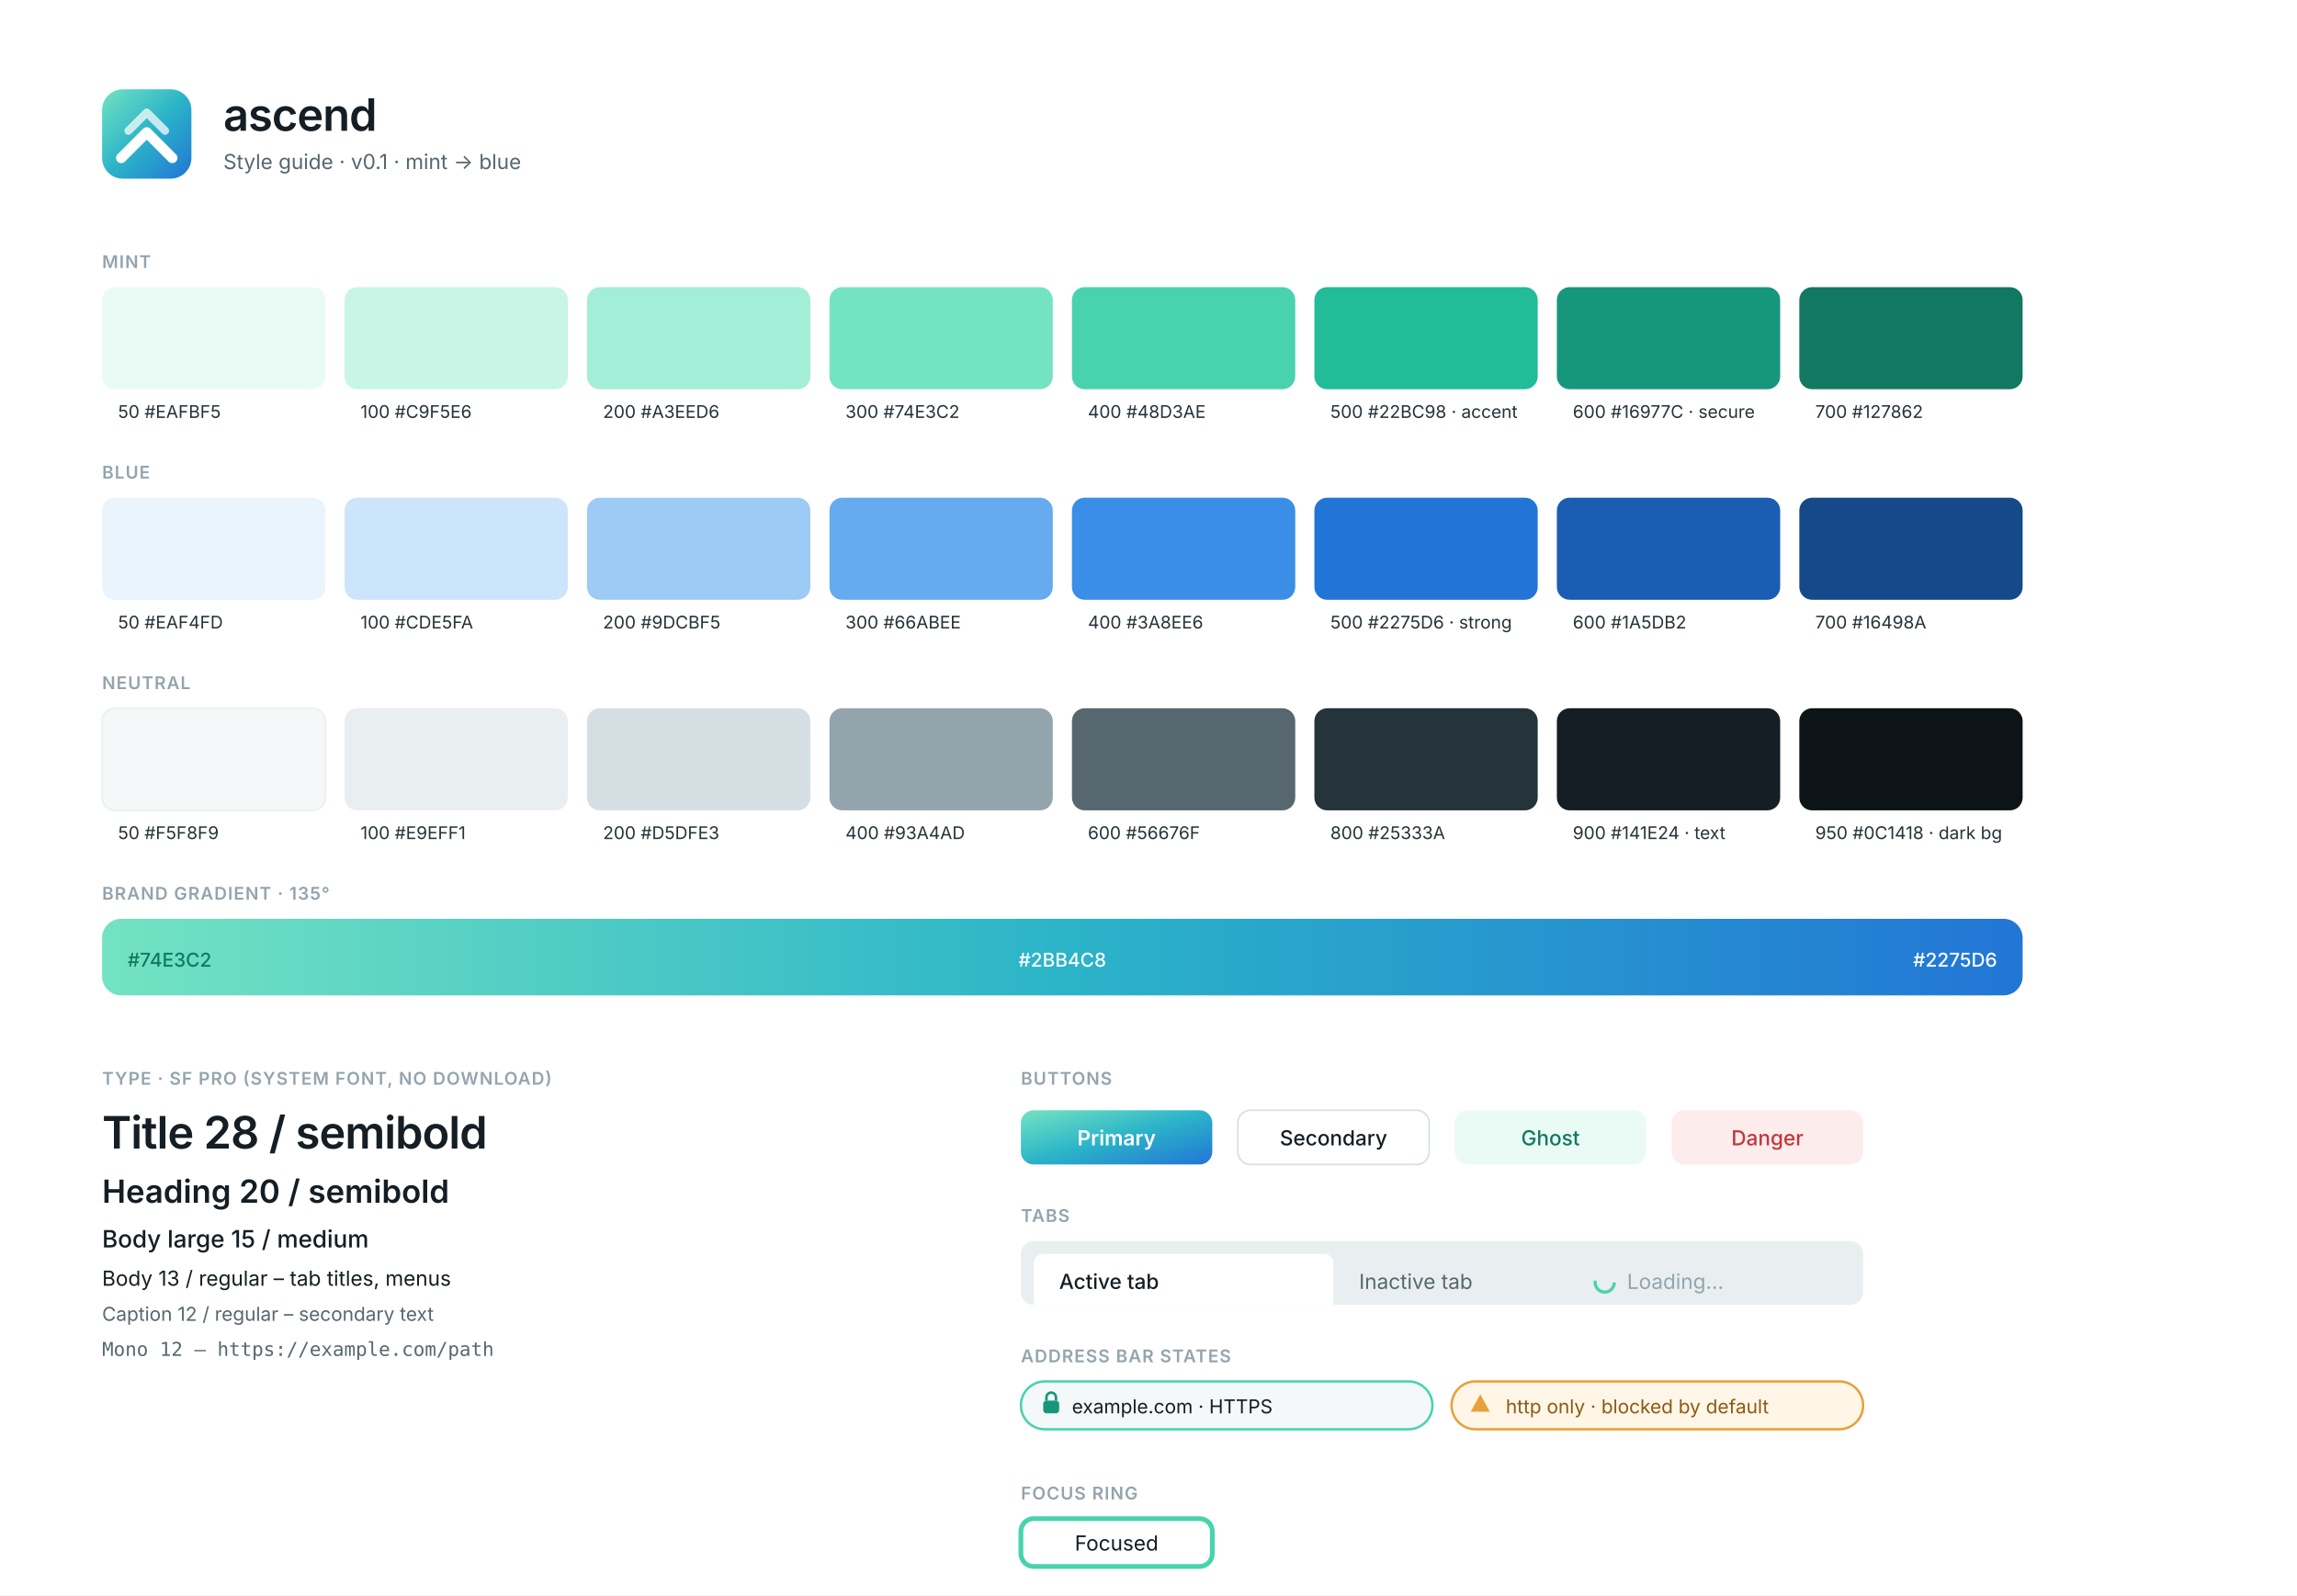
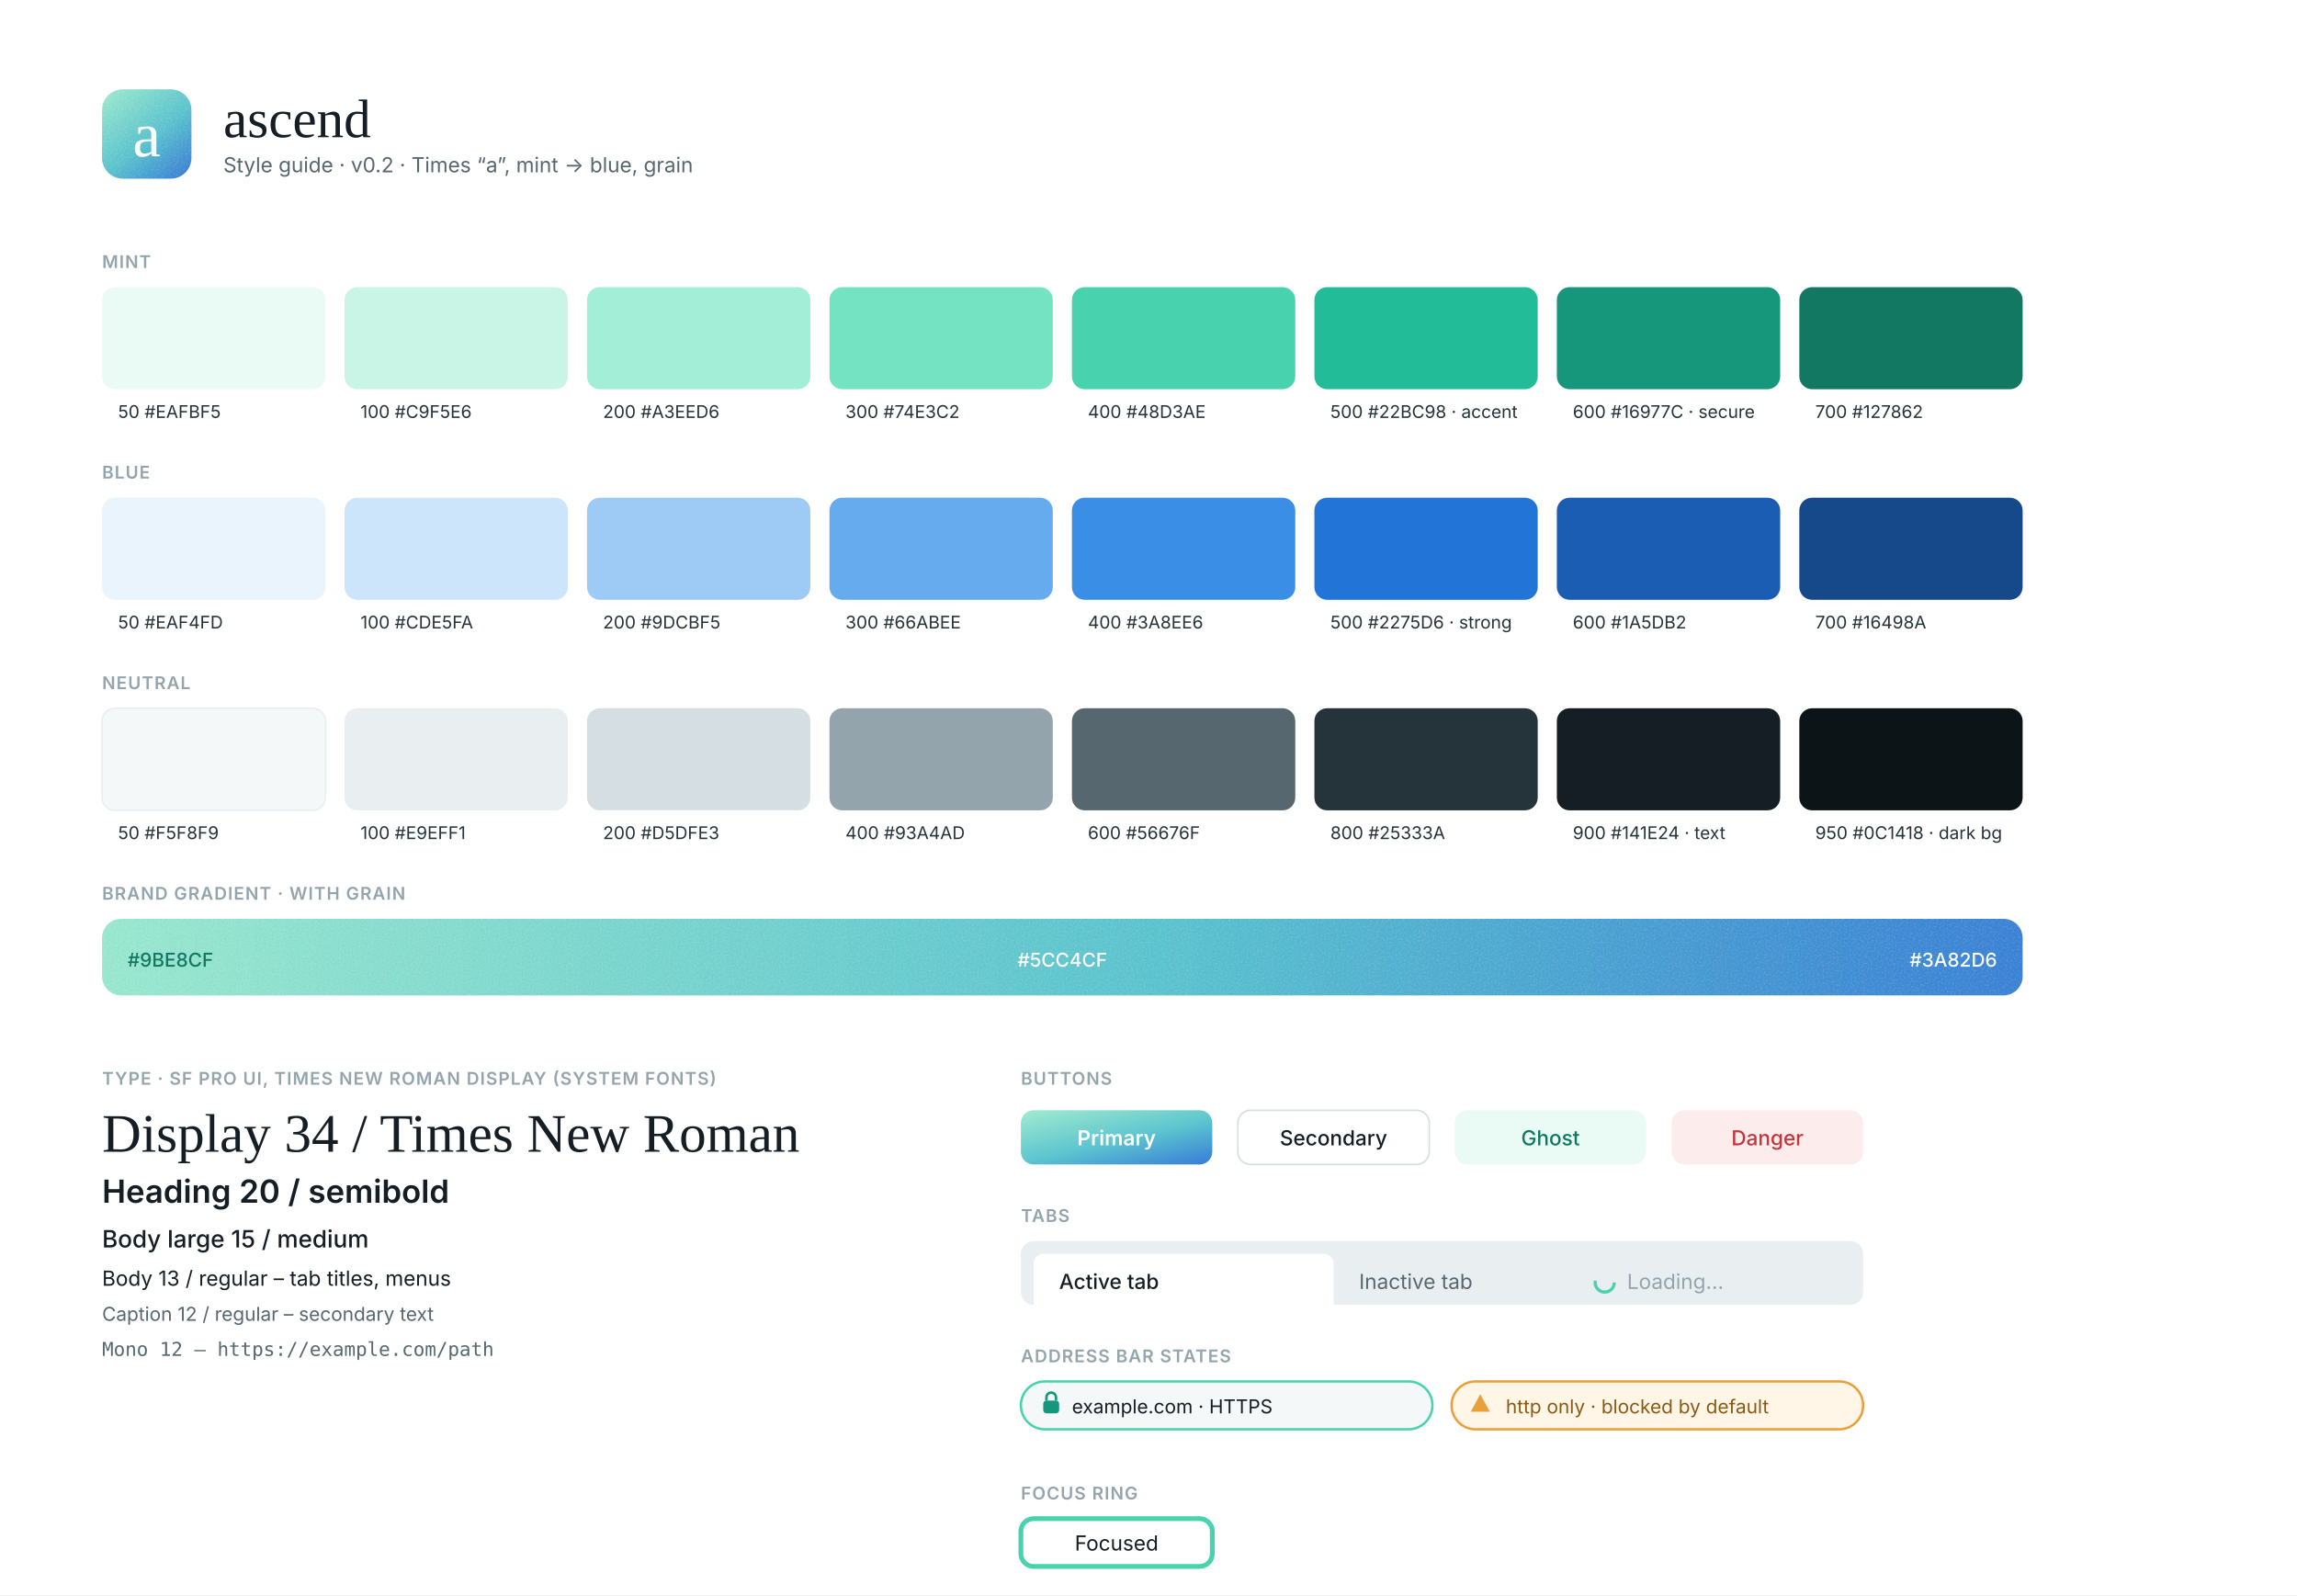
<svg xmlns="http://www.w3.org/2000/svg" width="1440" height="1000" viewBox="0 0 1440 1000" font-family="-apple-system, BlinkMacSystemFont, 'SF Pro Text', 'Helvetica Neue', sans-serif">
  <defs>
    <linearGradient id="brand" x1="0" y1="0" x2="1" y2="0">
-       <stop offset="0" stop-color="#74E3C2" />
-       <stop offset="0.5" stop-color="#2BB4C8" />
-       <stop offset="1" stop-color="#2275D6" />
+       <stop offset="0" stop-color="#9BE8CF" />
+       <stop offset="0.55" stop-color="#5CC4CF" />
+       <stop offset="1" stop-color="#3A82D6" />
    </linearGradient>
-     <linearGradient id="brandDiag" x1="0" y1="0" x2="1" y2="1">
-       <stop offset="0" stop-color="#74E3C2" />
-       <stop offset="0.5" stop-color="#2BB4C8" />
-       <stop offset="1" stop-color="#2275D6" />
+     <linearGradient id="brandDiag" x1="0.1" y1="0" x2="0.9" y2="1">
+       <stop offset="0" stop-color="#9BE8CF" />
+       <stop offset="0.55" stop-color="#5CC4CF" />
+       <stop offset="1" stop-color="#3A82D6" />
    </linearGradient>
+     <filter id="grain" x="0" y="0" width="100%" height="100%">
+       <feTurbulence type="fractalNoise" baseFrequency="0.9" numOctaves="2" seed="7" result="noise" />
+       <feColorMatrix in="noise" type="saturate" values="0" result="mono" />
+       <feComponentTransfer in="mono" result="soft">
+         <feFuncA type="linear" slope="0" intercept="0.14" />
+       </feComponentTransfer>
+       <feComposite in="soft" in2="SourceGraphic" operator="in" result="g" />
+       <feBlend in="SourceGraphic" in2="g" mode="overlay" />
+     </filter>
  </defs>
  <rect width="1440" height="1000" fill="#FFFFFF" />
  <g id="header">
-     <rect x="64" y="56" width="56" height="56" rx="13" fill="url(#brandDiag)" />
-     <polyline points="80.5,82 92,70.5 103.5,82" fill="none" stroke="#FFFFFF" stroke-width="5" stroke-opacity="0.72" stroke-linecap="round" stroke-linejoin="round" />
-     <polyline points="76,99 92,83 108,99" fill="none" stroke="#FFFFFF" stroke-width="6.5" stroke-linecap="round" stroke-linejoin="round" />
-     <text x="140" y="82" font-size="28" font-weight="600" fill="#141E24" letter-spacing="-0.5">ascend</text>
-     <text x="140" y="106" font-size="13" fill="#56676F">Style guide · v0.1 · mint → blue</text>
+     <g filter="url(#grain)">
+       <rect x="64" y="56" width="56" height="56" rx="13" fill="url(#brandDiag)" />
+     </g>
+     <text x="92" y="98" text-anchor="middle" font-family="'Times New Roman', Times, serif" font-size="40" fill="#FBFAF6">a</text>
+     <text x="140" y="86" font-family="'Times New Roman', Times, serif" font-size="34" fill="#141E24">ascend</text>
+     <text x="140" y="108" font-size="13" fill="#56676F">Style guide · v0.2 · Times “a”, mint → blue, grain</text>
  </g>
  <g id="colors" font-size="11">
    <text x="64" y="168" font-size="11" font-weight="600" fill="#93A4AD" letter-spacing="0.6">MINT</text>
    <g transform="translate(64 180)">
      <rect x="0" width="140" height="64" rx="8" fill="#EAFBF5" />
      <text x="10" y="82" fill="#25333A">50 #EAFBF5</text>
      <rect x="152" width="140" height="64" rx="8" fill="#C9F5E6" />
      <text x="162" y="82" fill="#25333A">100 #C9F5E6</text>
      <rect x="304" width="140" height="64" rx="8" fill="#A3EED6" />
      <text x="314" y="82" fill="#25333A">200 #A3EED6</text>
      <rect x="456" width="140" height="64" rx="8" fill="#74E3C2" />
      <text x="466" y="82" fill="#25333A">300 #74E3C2</text>
      <rect x="608" width="140" height="64" rx="8" fill="#48D3AE" />
      <text x="618" y="82" fill="#25333A">400 #48D3AE</text>
      <rect x="760" width="140" height="64" rx="8" fill="#22BC98" />
      <text x="770" y="82" fill="#25333A">500 #22BC98 · accent</text>
      <rect x="912" width="140" height="64" rx="8" fill="#16977C" />
      <text x="922" y="82" fill="#25333A">600 #16977C · secure</text>
      <rect x="1064" width="140" height="64" rx="8" fill="#127862" />
      <text x="1074" y="82" fill="#25333A">700 #127862</text>
    </g>
    <text x="64" y="300" font-size="11" font-weight="600" fill="#93A4AD" letter-spacing="0.6">BLUE</text>
    <g transform="translate(64 312)">
      <rect x="0" width="140" height="64" rx="8" fill="#EAF4FD" />
      <text x="10" y="82" fill="#25333A">50 #EAF4FD</text>
      <rect x="152" width="140" height="64" rx="8" fill="#CDE5FA" />
      <text x="162" y="82" fill="#25333A">100 #CDE5FA</text>
      <rect x="304" width="140" height="64" rx="8" fill="#9DCBF5" />
      <text x="314" y="82" fill="#25333A">200 #9DCBF5</text>
      <rect x="456" width="140" height="64" rx="8" fill="#66ABEE" />
      <text x="466" y="82" fill="#25333A">300 #66ABEE</text>
      <rect x="608" width="140" height="64" rx="8" fill="#3A8EE6" />
      <text x="618" y="82" fill="#25333A">400 #3A8EE6</text>
      <rect x="760" width="140" height="64" rx="8" fill="#2275D6" />
      <text x="770" y="82" fill="#25333A">500 #2275D6 · strong</text>
      <rect x="912" width="140" height="64" rx="8" fill="#1A5DB2" />
      <text x="922" y="82" fill="#25333A">600 #1A5DB2</text>
      <rect x="1064" width="140" height="64" rx="8" fill="#16498A" />
      <text x="1074" y="82" fill="#25333A">700 #16498A</text>
    </g>
    <text x="64" y="432" font-size="11" font-weight="600" fill="#93A4AD" letter-spacing="0.6">NEUTRAL</text>
    <g transform="translate(64 444)">
      <rect x="0" width="140" height="64" rx="8" fill="#F5F8F9" stroke="#E9EFF1" />
      <text x="10" y="82" fill="#25333A">50 #F5F8F9</text>
      <rect x="152" width="140" height="64" rx="8" fill="#E9EFF1" />
      <text x="162" y="82" fill="#25333A">100 #E9EFF1</text>
      <rect x="304" width="140" height="64" rx="8" fill="#D5DFE3" />
      <text x="314" y="82" fill="#25333A">200 #D5DFE3</text>
      <rect x="456" width="140" height="64" rx="8" fill="#93A4AD" />
      <text x="466" y="82" fill="#25333A">400 #93A4AD</text>
      <rect x="608" width="140" height="64" rx="8" fill="#56676F" />
      <text x="618" y="82" fill="#25333A">600 #56676F</text>
      <rect x="760" width="140" height="64" rx="8" fill="#25333A" />
      <text x="770" y="82" fill="#25333A">800 #25333A</text>
      <rect x="912" width="140" height="64" rx="8" fill="#141E24" />
      <text x="922" y="82" fill="#25333A">900 #141E24 · text</text>
      <rect x="1064" width="140" height="64" rx="8" fill="#0C1418" />
      <text x="1074" y="82" fill="#25333A">950 #0C1418 · dark bg</text>
    </g>
-     <text x="64" y="564" font-size="11" font-weight="600" fill="#93A4AD" letter-spacing="0.6">BRAND GRADIENT · 135°</text>
-     <rect x="64" y="576" width="1204" height="48" rx="12" fill="url(#brand)" />
-     <text x="80" y="606" font-size="12" font-weight="500" fill="#127862">#74E3C2</text>
-     <text x="666" y="606" font-size="12" font-weight="500" fill="#FFFFFF" text-anchor="middle">#2BB4C8</text>
-     <text x="1252" y="606" font-size="12" font-weight="500" fill="#FFFFFF" text-anchor="end">#2275D6</text>
+     <text x="64" y="564" font-size="11" font-weight="600" fill="#93A4AD" letter-spacing="0.6">BRAND GRADIENT · WITH GRAIN</text>
+     <g filter="url(#grain)">
+       <rect x="64" y="576" width="1204" height="48" rx="12" fill="url(#brand)" />
+     </g>
+     <text x="80" y="606" font-size="12" font-weight="500" fill="#127862">#9BE8CF</text>
+     <text x="666" y="606" font-size="12" font-weight="500" fill="#FFFFFF" text-anchor="middle">#5CC4CF</text>
+     <text x="1252" y="606" font-size="12" font-weight="500" fill="#FFFFFF" text-anchor="end">#3A82D6</text>
  </g>
  <g id="typography" fill="#141E24">
-     <text x="64" y="680" font-size="11" font-weight="600" fill="#93A4AD" letter-spacing="0.6">TYPE · SF PRO (SYSTEM FONT, NO DOWNLOAD)</text>
-     <text x="64" y="720" font-size="28" font-weight="600" letter-spacing="-0.5">Title 28 / semibold</text>
+     <text x="64" y="680" font-size="11" font-weight="600" fill="#93A4AD" letter-spacing="0.6">TYPE · SF PRO UI, TIMES NEW ROMAN DISPLAY (SYSTEM FONTS)</text>
+     <text x="64" y="722" font-family="'Times New Roman', Times, serif" font-size="34">Display 34 / Times New Roman</text>
    <text x="64" y="754" font-size="20" font-weight="600">Heading 20 / semibold</text>
    <text x="64" y="782" font-size="15" font-weight="500">Body large 15 / medium</text>
    <text x="64" y="806" font-size="13">Body 13 / regular – tab titles, menus</text>
    <text x="64" y="828" font-size="12" fill="#56676F">Caption 12 / regular – secondary text</text>
    <text x="64" y="850" font-size="12" font-family="'SF Mono', ui-monospace, Menlo, monospace" fill="#56676F">Mono 12 – https://example.com/path</text>
  </g>
  <g id="components" font-size="13">
    <text x="640" y="680" font-size="11" font-weight="600" fill="#93A4AD" letter-spacing="0.6">BUTTONS</text>
    <rect x="640" y="696" width="120" height="34" rx="8" fill="url(#brandDiag)" />
    <text x="700" y="718" fill="#FFFFFF" font-weight="600" text-anchor="middle">Primary</text>
    <rect x="776" y="696" width="120" height="34" rx="8" fill="#FFFFFF" stroke="#D5DFE3" />
    <text x="836" y="718" fill="#141E24" font-weight="500" text-anchor="middle">Secondary</text>
    <rect x="912" y="696" width="120" height="34" rx="8" fill="#EAFBF5" />
    <text x="972" y="718" fill="#127862" font-weight="500" text-anchor="middle">Ghost</text>
    <rect x="1048" y="696" width="120" height="34" rx="8" fill="#FDECEC" />
    <text x="1108" y="718" fill="#C2373C" font-weight="500" text-anchor="middle">Danger</text>
    <text x="640" y="766" font-size="11" font-weight="600" fill="#93A4AD" letter-spacing="0.6">TABS</text>
    <rect x="640" y="778" width="528" height="40" rx="8" fill="#E9EFF1" />
    <path d="M648 818 V792 a6 6 0 0 1 6 -6 H830 a6 6 0 0 1 6 6 V818 Z" fill="#FFFFFF" />
    <text x="664" y="808" fill="#141E24" font-weight="500">Active tab</text>
    <text x="852" y="808" fill="#56676F">Inactive tab</text>
    <text x="1020" y="808" fill="#93A4AD">Loading…</text>
    <circle cx="1006" cy="804" r="6" fill="none" stroke="#48D3AE" stroke-width="2" stroke-dasharray="20 18" />
    <text x="640" y="854" font-size="11" font-weight="600" fill="#93A4AD" letter-spacing="0.6">ADDRESS BAR STATES</text>
    <rect x="640" y="866" width="258" height="30" rx="15" fill="#F5F8F9" stroke="#48D3AE" stroke-width="1.5" />
    <rect x="654" y="878" width="10" height="8" rx="2" fill="#16977C" />
    <path d="M656 878 v-2 a3 3 0 0 1 6 0 v2" fill="none" stroke="#16977C" stroke-width="1.6" />
    <text x="672" y="886" font-size="12" fill="#141E24">example.com · HTTPS</text>
    <rect x="910" y="866" width="258" height="30" rx="15" fill="#FFF6E8" stroke="#E8A13A" stroke-width="1.5" />
    <path d="M928 874 l6 11 h-12 Z" fill="#E8A13A" />
    <text x="944" y="886" font-size="12" fill="#8A5A12">http only · blocked by default</text>
    <text x="640" y="940" font-size="11" font-weight="600" fill="#93A4AD" letter-spacing="0.6">FOCUS RING</text>
    <rect x="640" y="952" width="120" height="30" rx="8" fill="#FFFFFF" stroke="#48D3AE" stroke-width="3" />
    <text x="700" y="972" fill="#141E24" text-anchor="middle">Focused</text>
  </g>
</svg>
